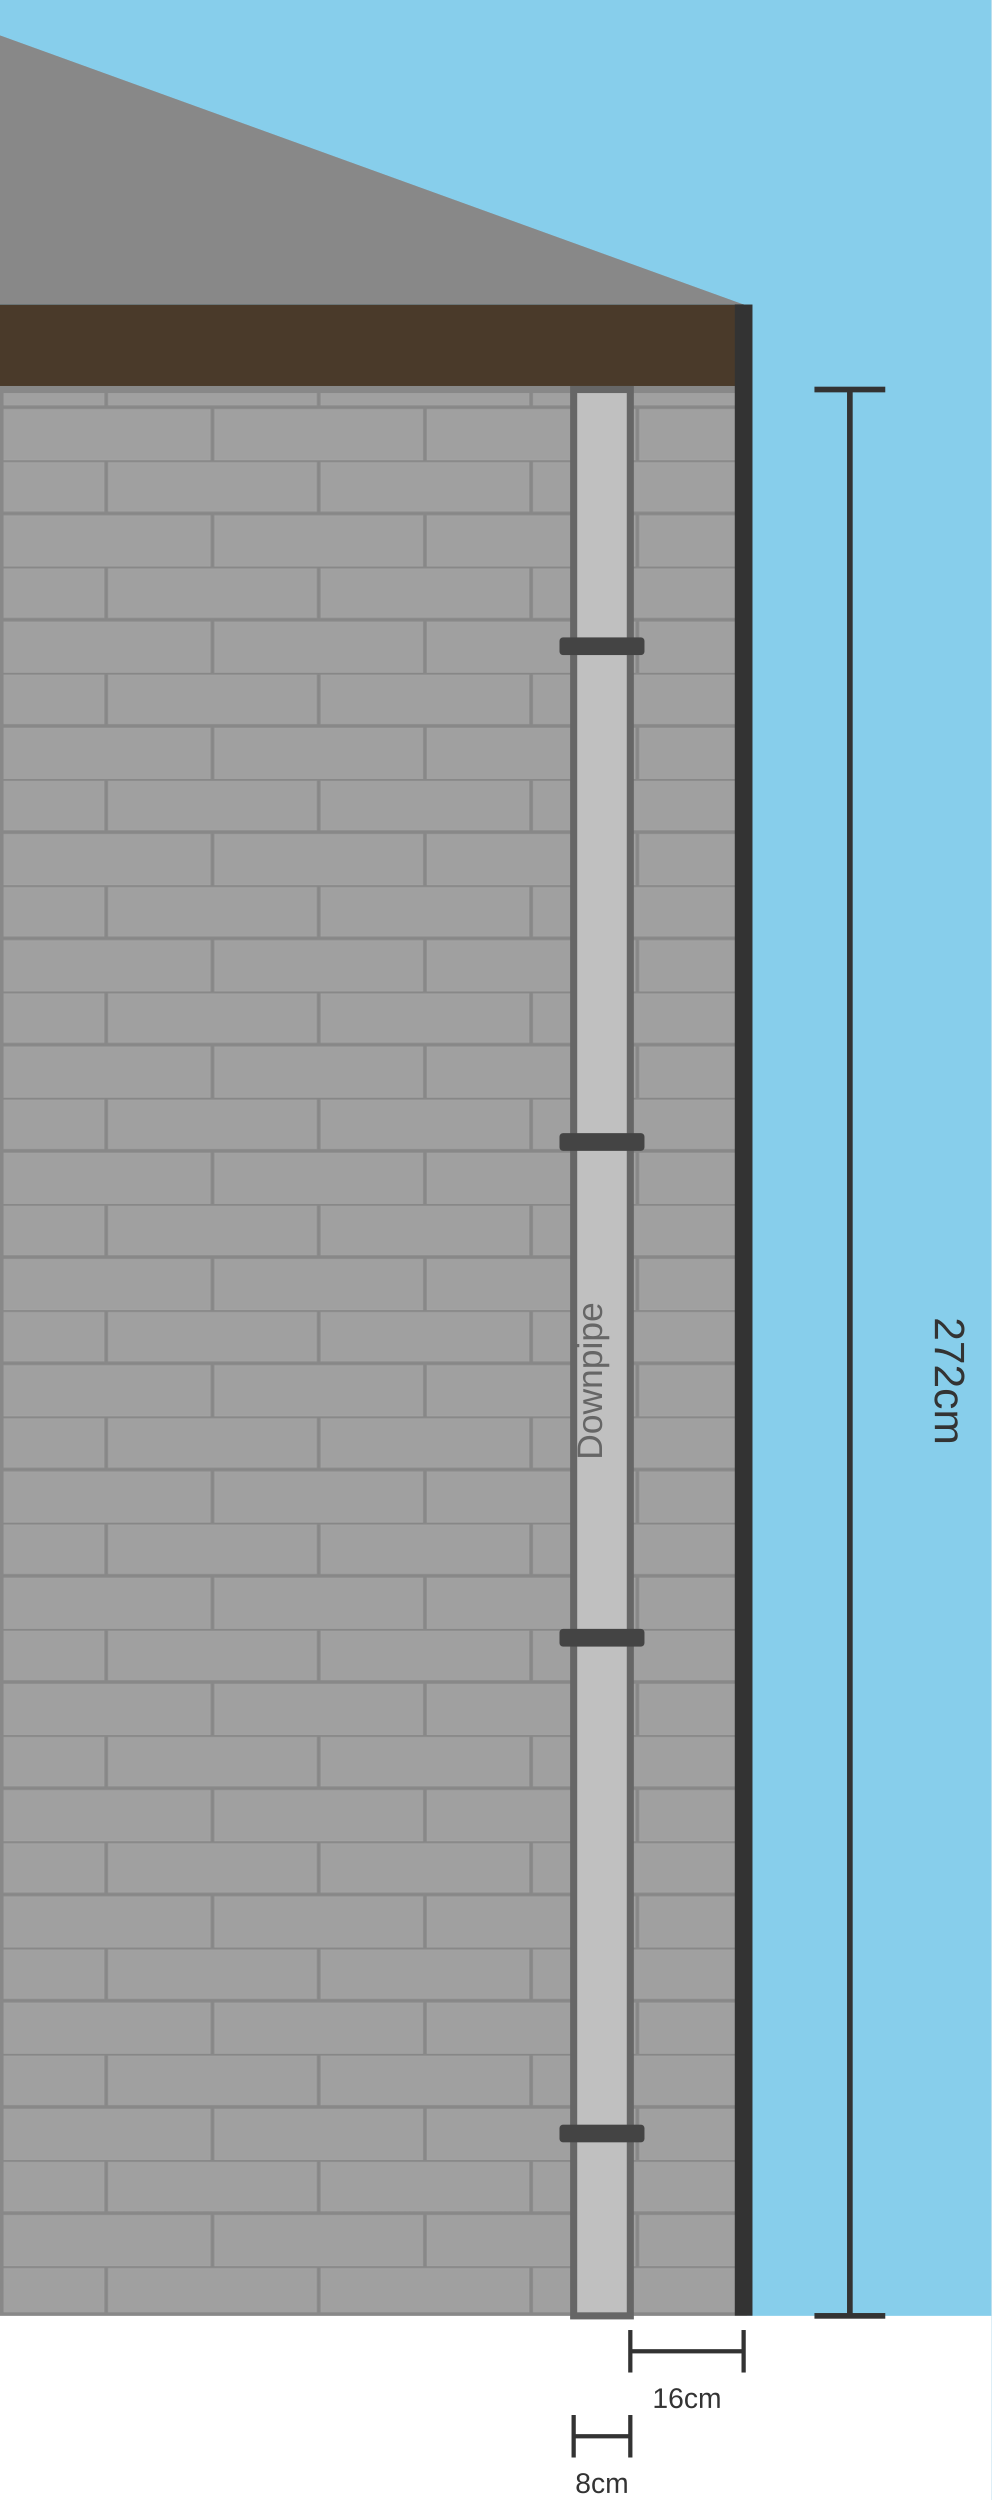
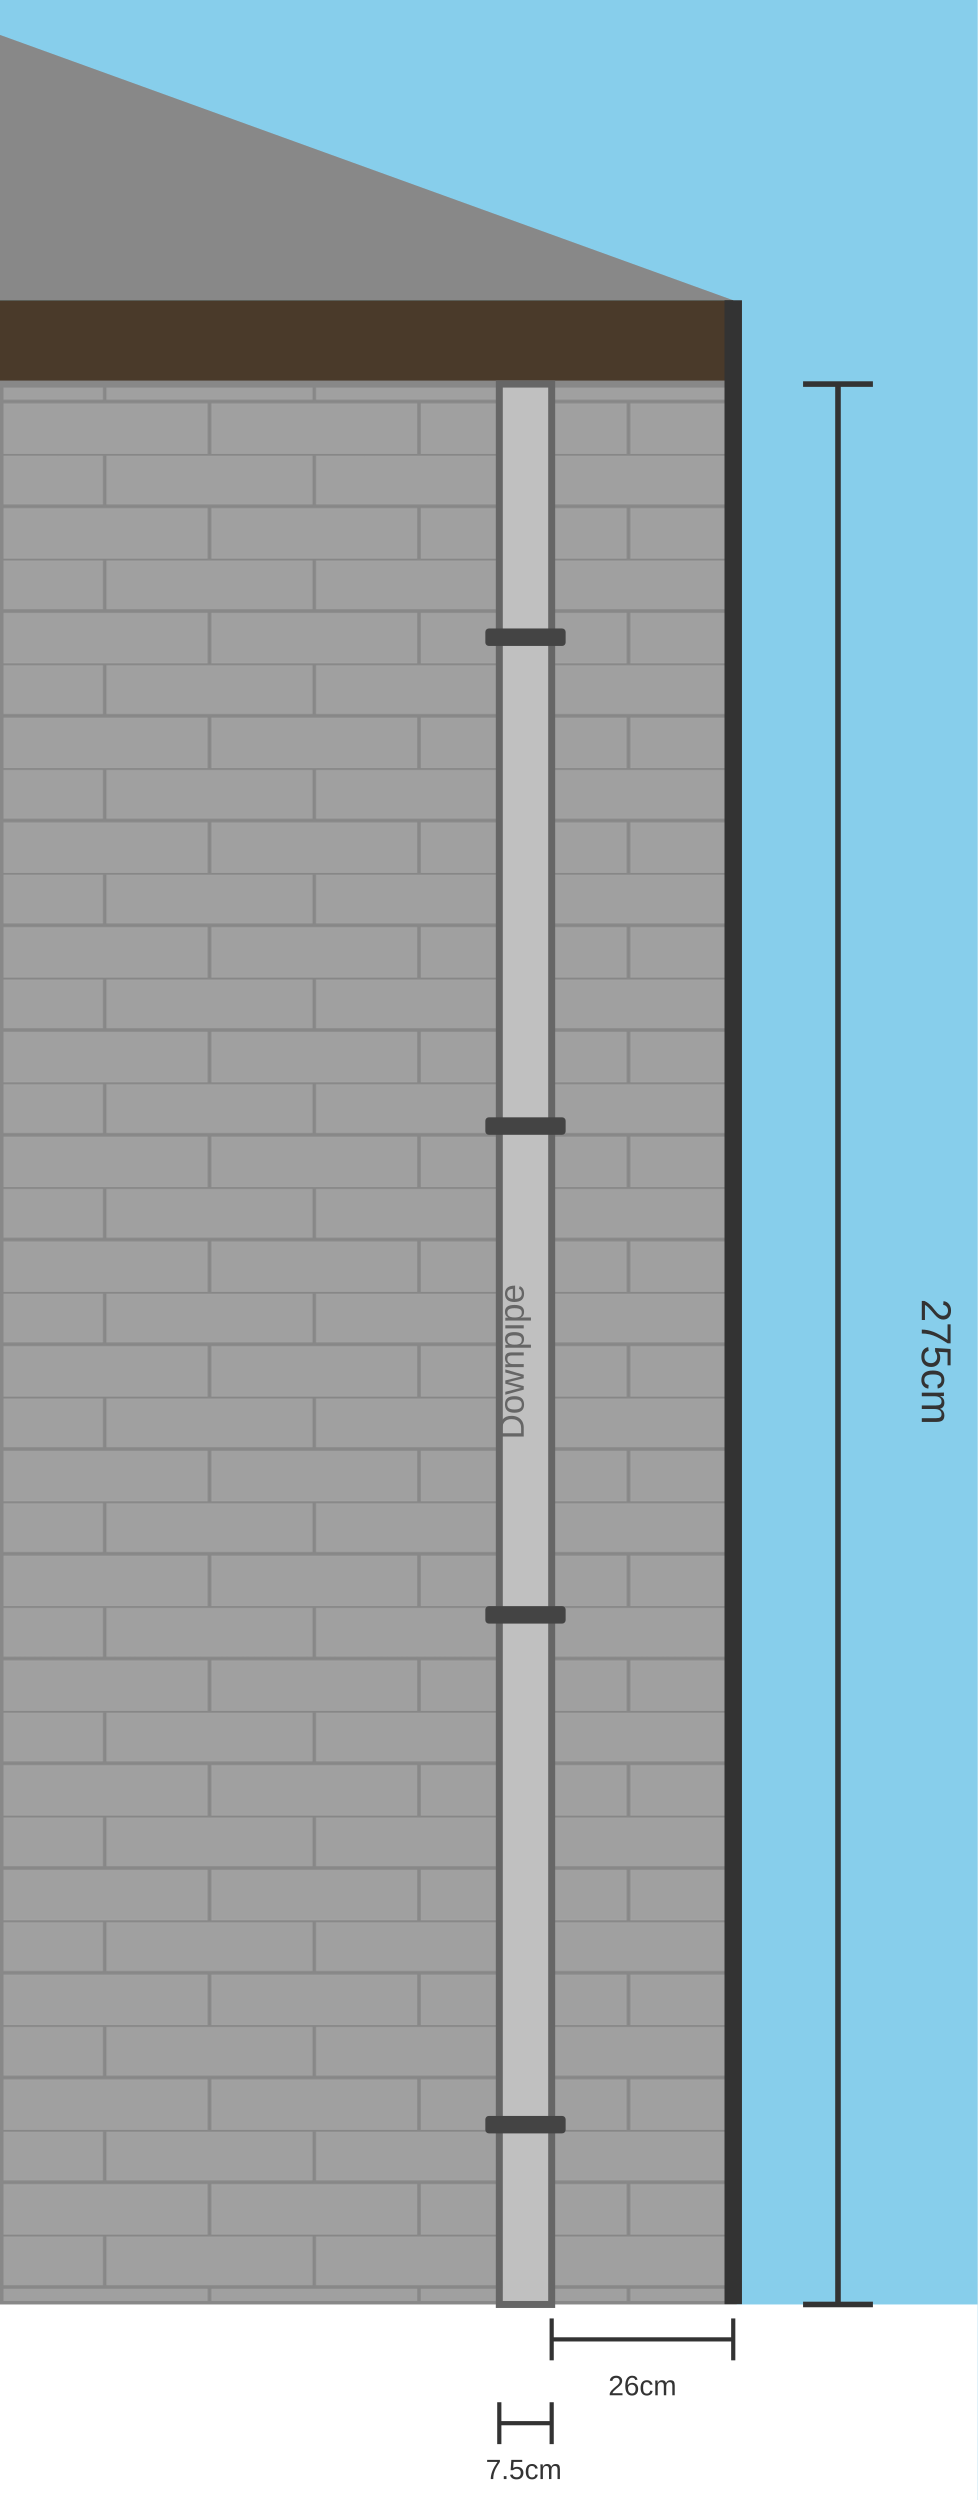
- <svg xmlns="http://www.w3.org/2000/svg" font-family="Arial, sans-serif" viewBox="0 -35 140 353" width="250">
+ <svg xmlns="http://www.w3.org/2000/svg" font-family="Arial, sans-serif" viewBox="0 -35 140 358" width="250">
  <defs>
    <pattern id="blockwork" width="30" height="15" patternUnits="userSpaceOnUse">
      <rect width="30" height="15" fill="#a0a0a0" />
      <line x1="0" y1="0" x2="30" y2="0" stroke="#888" stroke-width="0.5" />
      <line x1="15" y1="0" x2="15" y2="7.5" stroke="#888" stroke-width="0.5" />
      <line x1="0" y1="7.5" x2="30" y2="7.5" stroke="#888" stroke-width="0.5" />
      <line x1="0" y1="7.5" x2="0" y2="15" stroke="#888" stroke-width="0.5" />
      <line x1="30" y1="7.5" x2="30" y2="15" stroke="#888" stroke-width="0.5" />
    </pattern>
  </defs>
-   <rect x="0" y="-35" width="140" height="353" fill="#87CEEB" />
+   <rect x="0" y="-35" width="140" height="358" fill="#87CEEB" />
  <polygon points="105,8 0,-30 0,8" fill="#888" />
  <rect x="0" y="8" width="105" height="12" fill="#4a3a2a" />
-   <rect x="0" y="20" width="105" height="272" fill="url(#blockwork)" stroke="#888" stroke-width="1" />
-   <line x1="105" y1="8" x2="105" y2="292" stroke="#333" stroke-width="2.5" />
-   <rect x="0" y="292" width="140" height="26" fill="white" />
-   <rect x="81" y="20" width="8" height="272" fill="#c0c0c0" stroke="#666" stroke-width="1" />
-   <rect x="79" y="55" width="12" height="2.5" fill="#444" rx="0.5" />
-   <rect x="79" y="125" width="12" height="2.5" fill="#444" rx="0.5" />
-   <rect x="79" y="195" width="12" height="2.5" fill="#444" rx="0.5" />
-   <rect x="79" y="265" width="12" height="2.5" fill="#444" rx="0.5" />
-   <text x="85" y="160" text-anchor="middle" fill="#666" font-size="5" transform="rotate(-90,85,160)">Downpipe</text>
+   <rect x="0" y="20" width="105" height="275" fill="url(#blockwork)" stroke="#888" stroke-width="1" />
+   <line x1="105" y1="8" x2="105" y2="295" stroke="#333" stroke-width="2.5" />
+   <rect x="0" y="295" width="140" height="28" fill="white" />
+   <rect x="71.5" y="20" width="7.5" height="275" fill="#c0c0c0" stroke="#666" stroke-width="1" />
+   <rect x="69.5" y="55" width="11.5" height="2.5" fill="#444" rx="0.5" />
+   <rect x="69.5" y="125" width="11.5" height="2.5" fill="#444" rx="0.5" />
+   <rect x="69.5" y="195" width="11.5" height="2.5" fill="#444" rx="0.5" />
+   <rect x="69.5" y="268" width="11.5" height="2.5" fill="#444" rx="0.5" />
+   <text x="75" y="160" text-anchor="middle" fill="#666" font-size="5" transform="rotate(-90,75,160)">Downpipe</text>
  <line x1="115" y1="20" x2="125" y2="20" stroke="#333" stroke-width="0.8" />
-   <line x1="115" y1="292" x2="125" y2="292" stroke="#333" stroke-width="0.8" />
-   <line x1="120" y1="20" x2="120" y2="292" stroke="#333" stroke-width="0.8" />
-   <text x="132" y="160" text-anchor="middle" fill="#333" font-size="6" transform="rotate(90,132,160)">272cm</text>
-   <line x1="89" y1="294" x2="89" y2="300" stroke="#333" stroke-width="0.6" />
-   <line x1="105" y1="294" x2="105" y2="300" stroke="#333" stroke-width="0.6" />
-   <line x1="89" y1="297" x2="105" y2="297" stroke="#333" stroke-width="0.6" />
-   <text x="97" y="305" text-anchor="middle" fill="#333" font-size="4">16cm</text>
-   <line x1="81" y1="306" x2="81" y2="312" stroke="#333" stroke-width="0.6" />
-   <line x1="89" y1="306" x2="89" y2="312" stroke="#333" stroke-width="0.6" />
-   <line x1="81" y1="309" x2="89" y2="309" stroke="#333" stroke-width="0.6" />
-   <text x="85" y="317" text-anchor="middle" fill="#333" font-size="4">8cm</text>
+   <line x1="115" y1="295" x2="125" y2="295" stroke="#333" stroke-width="0.8" />
+   <line x1="120" y1="20" x2="120" y2="295" stroke="#333" stroke-width="0.8" />
+   <text x="132" y="160" text-anchor="middle" fill="#333" font-size="6" transform="rotate(90,132,160)">275cm</text>
+   <line x1="79" y1="297" x2="79" y2="303" stroke="#333" stroke-width="0.6" />
+   <line x1="105" y1="297" x2="105" y2="303" stroke="#333" stroke-width="0.6" />
+   <line x1="79" y1="300" x2="105" y2="300" stroke="#333" stroke-width="0.6" />
+   <text x="92" y="308" text-anchor="middle" fill="#333" font-size="4">26cm</text>
+   <line x1="71.5" y1="309" x2="71.5" y2="315" stroke="#333" stroke-width="0.6" />
+   <line x1="79" y1="309" x2="79" y2="315" stroke="#333" stroke-width="0.6" />
+   <line x1="71.5" y1="312" x2="79" y2="312" stroke="#333" stroke-width="0.6" />
+   <text x="75" y="320" text-anchor="middle" fill="#333" font-size="4">7.5cm</text>
</svg>
